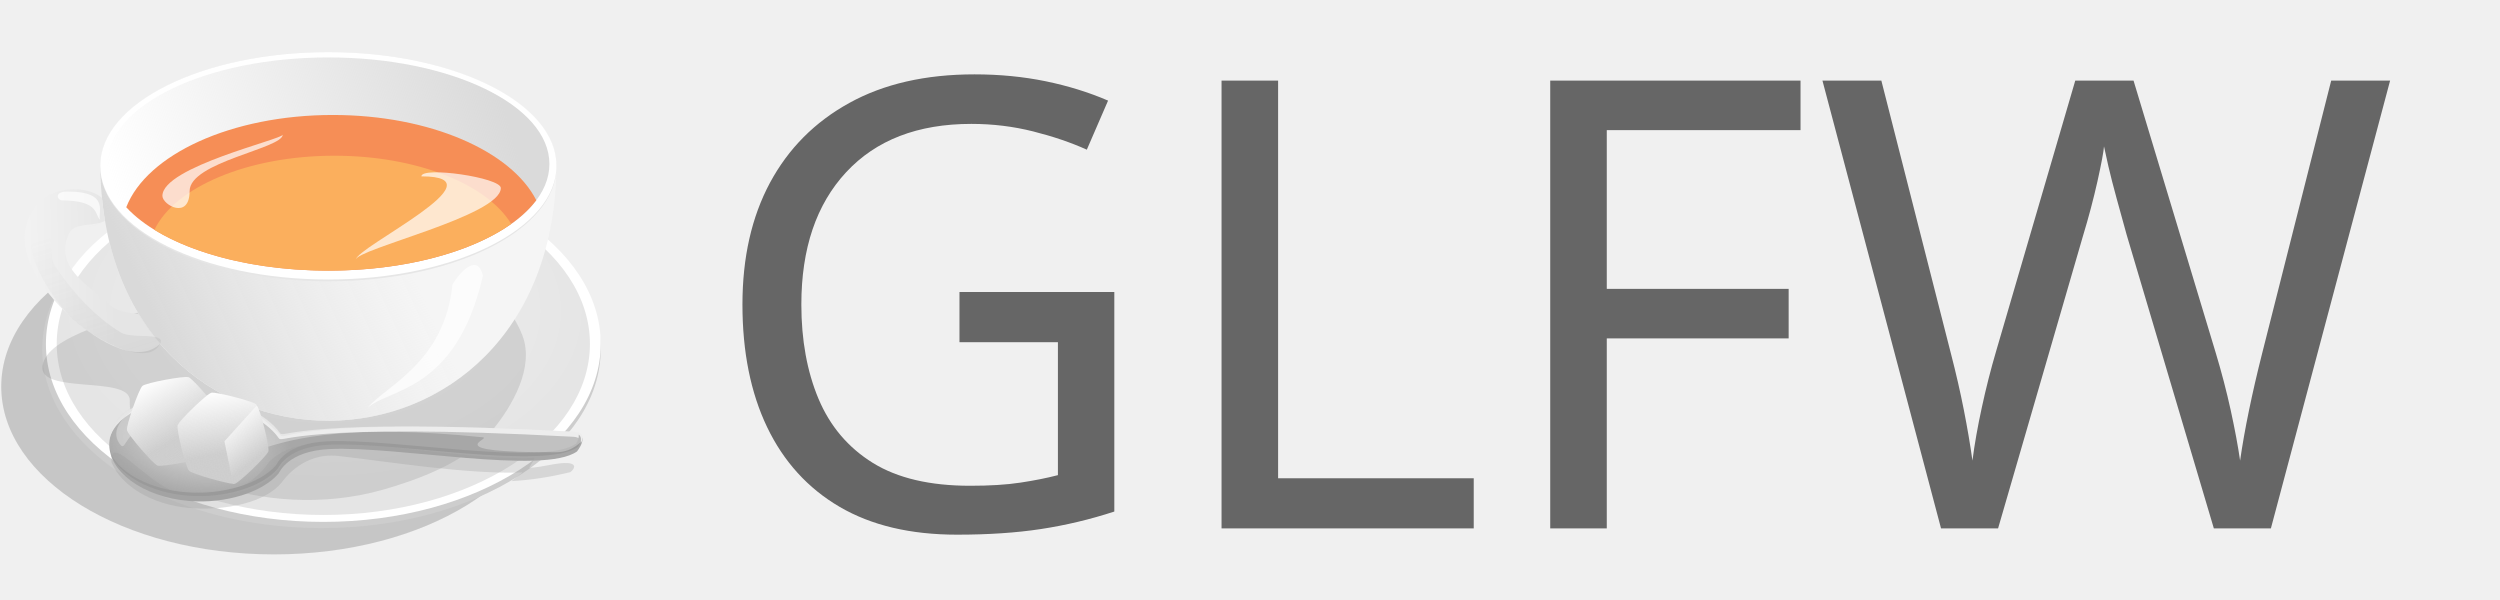
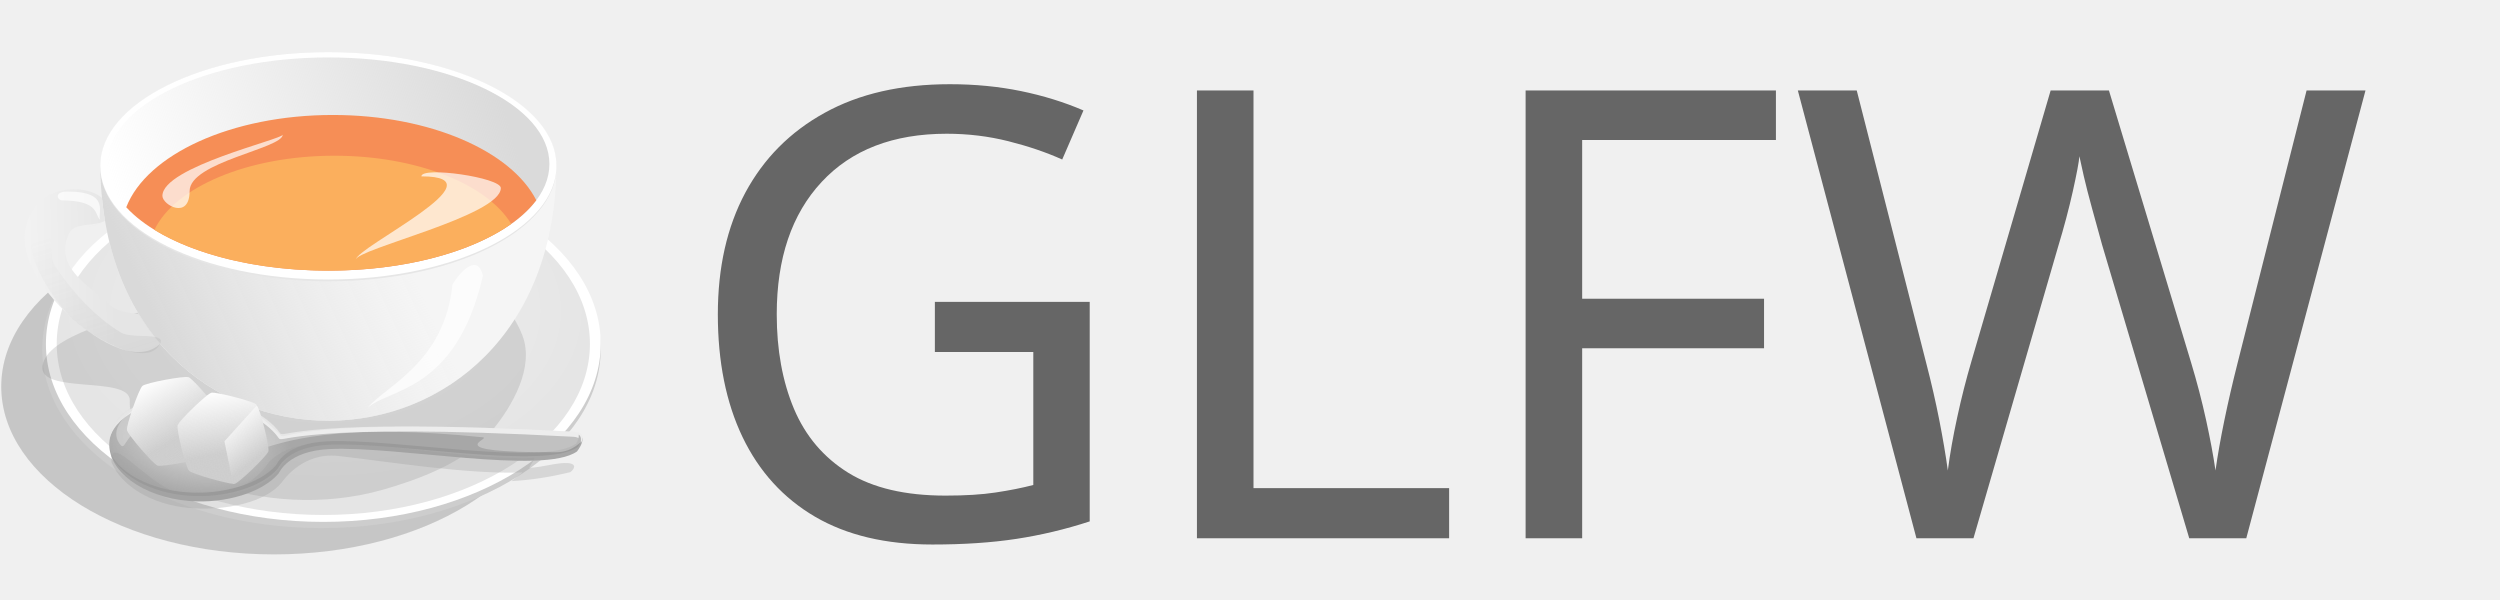
<svg xmlns="http://www.w3.org/2000/svg" xmlns:xlink="http://www.w3.org/1999/xlink" id="svg3332" viewBox="0 0 250 60" version="1.1" width="250" height="60">
  <defs id="defs3334">
    <radialGradient id="radialGradient3219" xlink:href="#linearGradient3776" gradientUnits="userSpaceOnUse" cy="345.96" cx="528.35" gradientTransform="matrix(1,0,0,0.76976,0,92.602)" r="293.95" />
    <linearGradient id="linearGradient3776">
      <stop id="stop3778" style="stop-color:#f2f2f2" offset="0" />
      <stop id="stop3780" style="stop-color:#e5e5e5" offset="1" />
    </linearGradient>
    <linearGradient id="linearGradient3221" y2="344.83" gradientUnits="userSpaceOnUse" x2="643" gradientTransform="matrix(1,0,0,0.90119,-6.0609,57.753)" y1="456.04" x1="371.44">
      <stop id="stop3846" style="stop-color:#d9d9d9" offset="0" />
      <stop id="stop3848" style="stop-color:#e6e6e6;stop-opacity:0" offset="1" />
    </linearGradient>
    <linearGradient id="linearGradient3223" y2="102.34" xlink:href="#linearGradient3836" gradientUnits="userSpaceOnUse" x2="252.83" y1="-3.353" x1="739.61" />
    <linearGradient id="linearGradient3836">
      <stop id="stop3838" style="stop-color:#dadada" offset="0" />
      <stop id="stop3840" style="stop-color:#dadada;stop-opacity:0" offset="1" />
    </linearGradient>
    <linearGradient id="linearGradient3225" y2="311.07" xlink:href="#linearGradient3776" gradientUnits="userSpaceOnUse" x2="284.34" gradientTransform="translate(-6.0609,10.102)" y1="313.09" x1="184.71" />
    <linearGradient id="linearGradient3227" y2="265.45" gradientUnits="userSpaceOnUse" x2="228.63" gradientTransform="translate(-6.0609,10.102)" y1="530.11" x1="309.36">
      <stop id="stop3947" style="stop-color:#737373" offset="0" />
      <stop id="stop3949" style="stop-color:#737373;stop-opacity:0" offset="1" />
    </linearGradient>
    <radialGradient id="radialGradient3229" xlink:href="#linearGradient3836" gradientUnits="userSpaceOnUse" cy="462.48" cx="927.84" gradientTransform="matrix(-0.41163,-0.053069,0.028464,-0.22078,736.01,668.92)" r="269.19" />
    <linearGradient id="linearGradient3231" y2="117.79" xlink:href="#linearGradient5662" gradientUnits="userSpaceOnUse" x2="145.59" y1="252.3" x1="229.49" />
    <linearGradient id="linearGradient5662">
      <stop id="stop5664" style="stop-color:#cdcdcd" offset="0" />
      <stop id="stop5666" style="stop-color:#fdfdfd" offset="1" />
    </linearGradient>
    <pattern id="Polkadots-medwhite" height="10" width="10" patternUnits="userSpaceOnUse" patternTransform="matrix(2.2985 0 0 2.6968 235.98 206.72)">
      <circle id="circle4977" cx="2.567" cy=".81" r=".15" style="fill:white" />
      <circle id="circle4979" cx="3.048" cy="2.33" r=".15" style="fill:white" />
      <circle id="circle4981" cx="4.418" cy="2.415" r=".15" style="fill:white" />
      <circle id="circle4983" cx="1.844" cy="3.029" r=".15" style="fill:white" />
      <circle id="circle4985" cx="6.08" cy="1.363" r=".15" style="fill:white" />
      <circle id="circle4987" cx="5.819" cy="4.413" r=".15" style="fill:white" />
      <circle id="circle4989" cx="4.305" cy="4.048" r=".15" style="fill:white" />
      <circle id="circle4991" cx="5.541" cy="3.045" r=".15" style="fill:white" />
      <circle id="circle4993" cx="4.785" cy="5.527" r=".15" style="fill:white" />
      <circle id="circle4995" cx="2.667" cy="5.184" r=".15" style="fill:white" />
      <circle id="circle4997" cx="7.965" cy="1.448" r=".15" style="fill:white" />
      <circle id="circle4999" cx="7.047" cy="5.049" r=".15" style="fill:white" />
      <circle id="circle5001" cx="4.34" cy=".895" r=".15" style="fill:white" />
      <circle id="circle5003" cx="7.125" cy=".34" r=".15" style="fill:white" />
      <circle id="circle5005" cx="9.553" cy="1.049" r=".15" style="fill:white" />
      <circle id="circle5007" cx="7.006" cy="2.689" r=".15" style="fill:white" />
      <circle id="circle5009" cx="8.909" cy="2.689" r=".15" style="fill:white" />
      <circle id="circle5011" cx="9.315" cy="4.407" r=".15" style="fill:white" />
      <circle id="circle5013" cx="7.82" cy="3.87" r=".15" style="fill:white" />
      <circle id="circle5015" cx="8.27" cy="5.948" r=".15" style="fill:white" />
      <circle id="circle5017" cx="7.973" cy="7.428" r=".15" style="fill:white" />
      <circle id="circle5019" cx="9.342" cy="8.072" r=".15" style="fill:white" />
      <circle id="circle5021" cx="8.206" cy="9.315" r=".15" style="fill:white" />
      <circle id="circle5023" cx="9.682" cy="9.475" r=".15" style="fill:white" />
      <circle id="circle5025" cx="9.688" cy="6.186" r=".15" style="fill:white" />
      <circle id="circle5027" cx="3.379" cy="6.296" r=".15" style="fill:white" />
      <circle id="circle5029" cx="2.871" cy="8.204" r=".15" style="fill:white" />
      <circle id="circle5031" cx="4.59" cy="8.719" r=".15" style="fill:white" />
      <circle id="circle5033" cx="3.181" cy="9.671" r=".15" style="fill:white" />
      <circle id="circle5035" cx="5.734" cy="7.315" r=".15" style="fill:white" />
      <circle id="circle5037" cx="6.707" cy="6.513" r=".15" style="fill:white" />
      <circle id="circle5039" cx="5.73" cy="9.67" r=".15" style="fill:white" />
      <circle id="circle5041" cx="6.535" cy="8.373" r=".15" style="fill:white" />
      <circle id="circle5043" cx="4.37" cy="7.154" r=".15" style="fill:white" />
      <circle id="circle5045" cx=".622" cy="7.25" r=".15" style="fill:white" />
      <circle id="circle5047" cx=".831" cy="5.679" r=".15" style="fill:white" />
      <circle id="circle5049" cx="1.257" cy="8.519" r=".15" style="fill:white" />
      <circle id="circle5051" cx="1.989" cy="6.877" r=".15" style="fill:white" />
      <circle id="circle5053" cx=".374" cy="3.181" r=".15" style="fill:white" />
      <circle id="circle5055" cx="1.166" cy="1.664" r=".15" style="fill:white" />
      <circle id="circle5057" cx="1.151" cy=".093" r=".15" style="fill:white" />
      <circle id="circle5059" cx="1.151" cy="10.093" r=".15" style="fill:white" />
      <circle id="circle5061" cx="1.302" cy="4.451" r=".15" style="fill:white" />
      <circle id="circle5063" cx="3.047" cy="3.763" r=".15" style="fill:white" />
    </pattern>
    <linearGradient id="linearGradient3233" y2="468.77" xlink:href="#linearGradient5662" gradientUnits="userSpaceOnUse" x2="344.77" y1="536.95" x1="356.08" />
    <linearGradient id="linearGradient3235" y2="496.35" xlink:href="#linearGradient5662" gradientUnits="userSpaceOnUse" x2="400.6" y1="538.28" x1="434.3" />
  </defs>
  <g id="layer1" transform="translate(-32.322,-793.31)">
    <g id="g3183" transform="matrix(0.08788345,0,0,0.08768089,19.4419,792.2164)">
      <g id="g3116">
        <ellipse id="path3790" style="opacity:0.3;fill:#666666;fill-rule:evenodd" transform="matrix(1.0412,0,0,0.84593,-89.696,113.14)" cx="526.289" cy="402.198" rx="298.041" ry="226.274" />
        <ellipse id="path3788" style="fill:#cdcdcd;fill-rule:evenodd" transform="matrix(1.081,0,0,0.90091,-56.566,48.557)" cx="526.289" cy="402.198" rx="293.954" ry="226.274" />
        <ellipse id="path3001" style="fill:#ffffff;fill-rule:evenodd" transform="matrix(1.0738,0,0,0.89698,-50.673,43.97)" cx="526.289" cy="402.198" rx="293.954" ry="226.274" />
        <ellipse id="path3006" style="fill:url(#radialGradient3219);fill-rule:evenodd" transform="matrix(1.032,0,0,0.86206,-28.672,58.016)" cx="526.289" cy="402.198" rx="293.954" ry="226.274" />
      </g>
      <g id="g3122">
        <path id="path3881" style="opacity:0.2;fill:#737373;fill-rule:evenodd" d="m 194.87,429.84 c -4.741,32.968 100.65,10.463 99.379,39.675 -3.314,76.334 151.95,140.53 288.51,101.34 37.647,-10.803 92.778,-30.303 122.53,-65.87 24.664,-29.483 49.341,-73.638 35.809,-109.62 -21.865,-58.133 -88.846,-88.372 -160.24,-95.084 -72.567,-6.823 -166.94,29.148 -246.06,58.199 -49.149,18.047 -134.89,36.326 -139.93,71.353 z" />
        <path id="path3852" d="m 779.8,197.54 c 0,78.62 -519.19,78.62 -519.19,0 0,393.1 519.19,393.1 519.19,0 z" style="fill:#f5f5f5;fill-rule:evenodd" />
        <path id="path3807" style="fill:url(#linearGradient3221);fill-rule:evenodd" d="m 779.8,197.54 c 0,78.62 -519.19,78.62 -519.19,0 0,393.1 519.19,393.1 519.19,0 z" />
        <ellipse id="path3860" style="fill:#e6e6e6;fill-rule:evenodd" transform="matrix(0.95533,0,0,0.74777,23.211,145.82)" cx="520.229" cy="75.919" rx="271.731" ry="174.756" />
        <ellipse id="path3799" style="fill:#ffffff;fill-rule:evenodd" transform="matrix(0.95533,0,0,0.74198,23.211,145.25)" cx="520.229" cy="75.919" rx="271.731" ry="174.756" />
        <ellipse id="path3834" style="fill:url(#linearGradient3223);fill-rule:evenodd" transform="matrix(0.92559,0,0,0.69574,38.683,146.74)" cx="520.229" cy="75.919" rx="271.731" ry="174.756" />
        <path id="path3869" style="fill:#f68e56;fill-rule:evenodd" d="m 525.28,143.6 c -115.41,0 -211.81,45.096 -235.06,105.25 39.116,42.594 127.35,72.281 229.97,72.281 108.89,0 201.6,-33.449 236.59,-80.25 C 728.419,184.76 635.53,143.6 525.28,143.6 Z" />
        <path id="path3874" style="fill:#fbaf5d;fill-rule:evenodd" d="m 527.1,190.07 c -98.749,0 -181.66,35.954 -204.81,84.531 46.04,28.34 117.57,46.531 197.91,46.531 86.513,0 162.81,-21.13 208.06,-53.281 C 700.935,222.735 621.21,190.07 527.1,190.07 Z" />
        <path id="path3909" style="fill:url(#linearGradient3225);fill-rule:evenodd" d="m 230.81,228.35 c -15.275,0.065 -31.46,5.34 -41.312,16.75 -38.551,44.647 6.601,99.822 35.719,127.28 23.476,22.139 75.081,59.054 103.56,32.188 -8.799,-10.355 -16.919,-21.625 -24.281,-33.812 -12.872,-1.695 -25.863,-3.748 -32.281,-9.969 -21.93,-21.254 -65.944,-43.068 -46.969,-82.312 6.399,-13.235 31.239,-7.114 40.75,-14.406 -1.422,-8.394 -2.537,-17.018 -3.406,-25.875 -7.333,-6.45 -19.248,-9.897 -31.781,-9.844 z" />
        <path id="path3920" style="opacity:0.2;fill:url(#linearGradient3227);fill-rule:evenodd" d="m 249.5,242.95 c -13.703,0.046 -29.559,6.782 -28.281,17.375 1.794,14.871 34.502,14.645 44.781,3.75 -0.994,-5.868 -1.837,-11.843 -2.562,-17.938 -3.554,-2.191 -8.575,-3.205 -13.938,-3.188 z m -52.594,28.656 c -0.587,0.044 -1.219,0.161 -1.906,0.375 -33.373,10.378 5.996,75.213 30.219,100.41 22.837,23.752 88.601,61.54 103.57,32.188 7.11,-13.941 -31.221,-4.952 -44.498,-12.827 -30.643,-18.174 -57.927,-49.7 -75.228,-75.923 -8.057,-12.211 -0.218,-45.107 -12.156,-44.219 z" />
      </g>
      <g id="g3134">
        <path id="path3040" style="fill:#a7a7a7;fill-rule:evenodd" d="m 832.21,527.18 c -35.326,27.075 -205.25,9.359 -281.01,18.342 -47.086,5.583 -54.233,27.723 -55.465,29.276 -16.3,20.551 -57.534,35.496 -98.749,35.496 -53,0 -95.964,-23.97 -95.964,-53.538 0,-29.568 42.965,-53.538 95.964,-53.538 39.836,0 79.691,13.121 97.031,32.195 4.505,4.956 20.593,-18.467 333.53,-26.281 18.699,-0.467 4.661,18.049 4.661,18.049 z" transform="matrix(0.99663,0.081982,-0.091263,1.1095,21.843,-125.81)" />
        <path id="path3045" d="m 803.14,523.29 c -37.678,27.142 -205.41,-6.444 -281.74,-2.688 -47.437,2.334 -56.581,26.312 -57.95,27.934 -18.121,21.464 -60.58,34.665 -101.66,31.286 -52.821,-4.345 -93.454,-34.461 -90.755,-67.266 2.699,-32.805 47.706,-55.876 100.53,-51.531 39.702,3.266 78.225,21.091 93.766,43.674 4.038,5.868 22.209,-18.8 334.81,-1.814 18.679,1.015 2.998,20.406 2.998,20.406 z" style="fill:url(#radialGradient3229);fill-rule:evenodd" />
        <path id="path3047" style="fill:#e6e6e6;fill-rule:evenodd" d="m 356.94,462.5 c -44.671,0.56 -80.886,20.843 -85.531,49 9.238,-28.038 50.775,-46.696 98.75,-42.75 39.702,3.266 78.209,21.073 93.75,43.656 4.038,5.868 22.214,-18.798 334.81,-1.812 7.005,0.381 9.177,3.349 9.156,6.906 2.404,-5.52 2.912,-12.047 -7.719,-12.625 -312.6,-16.986 -330.77,7.68 -334.81,1.812 -15.541,-22.583 -54.079,-40.39 -93.781,-43.656 -4.952,-0.407 -9.839,-0.591 -14.625,-0.531 z" />
        <path id="path3053" style="fill:#9a9a9a;fill-rule:evenodd" d="m 805.07,508.06 c 0.485,5.899 -3.096,10.383 -3.096,10.383 -37.88,26.627 -206.52,-6.32 -283.26,-2.636 -47.691,2.29 -56.87,25.816 -58.247,27.407 -18.217,21.057 -60.904,34.002 -102.2,30.687 -39.991,-3.21 -73.048,-20.735 -85.768,-42.95 10.911,24.047 45.462,43.477 87.779,46.874 41.295,3.315 83.982,-9.631 102.2,-30.687 1.377,-1.591 10.556,-25.117 58.247,-27.407 76.73,-3.684 245.38,29.263 283.26,2.636 0,0 7.429,-9.105 1.085,-14.307 z" />
      </g>
      <g id="g3140">
        <path id="path6152" d="m 356.94,462.5 c -44.671,0.56 -92.623,31.834 -73.929,56.612 6.389,8.468 4.502,-8.998 25.542,-18.984 28.466,-13.51 68.799,-9.85 75.892,0.051 55.335,77.238 10.818,-19.824 311.14,10.993 12.35,1.267 -54.544,17.52 83.434,17.099 21.026,-0.064 28.874,-14.329 28.854,-10.771 2.404,-5.52 2.912,-12.047 -7.719,-12.625 -312.58,-16.99 -328.44,9.29 -333.79,4.58 -57.34,-56.29 -67.53,-44.59 -109.41,-46.96 z" style="opacity:0.3;fill:#ffffff;fill-rule:evenodd" />
        <path id="path6154" d="m 793.35,540.63 c -13.464,-0.925 -27.239,4.568 -44.836,5.416 0,0 7.437,-11.452 6.074,-11.386 -67.537,3.276 -185.38,-19.816 -245.03,-16.649 -47.781,2.537 -59.503,25.063 -60.882,26.826 -18.252,23.327 -47.887,36.152 -89.26,32.48 -40.066,-3.556 -89.348,-76.004 -85.93,-37.478 10.932,26.639 45.548,48.164 87.945,51.927 41.373,3.672 87.676,-6.123 105.93,-29.45 1.379,-1.763 23.708,-34.391 63.913,-29.856 54.506,6.148 147.17,21.274 209.67,18.794 1.187,-0.047 -13.294,10.001 -12.129,9.941 23.582,-1.214 48.069,-5.612 66.547,-10.157 2.389,-1.486 9.739,-8.967 -2.014,-10.408 z" style="opacity:0.3;fill:#9a9a9a;fill-rule:evenodd" />
        <path id="path6158" style="opacity:0.7;fill:#ffffff" d="m 661.41,336.91 c 9.626,-15.894 28.791,-35.33 34.64,-9.966 -30.507,133.48 -108.06,128.41 -131.29,150.87 19.823,-25.037 87.704,-51.115 96.647,-140.91 z" />
        <path id="path6160" d="m 217.37,241.01 c -5.695,-0.04 -9.787,-9.922 5.449,-10.019 51.552,-0.328 33.407,26.376 37.925,32.303 -6.895,-4.764 0.426,-21.979 -43.373,-22.284 z" style="opacity:0.7;fill:#ffffff" />
        <path id="path6162" d="m 362.31,230.36 c 0,33.138 -30.95,15.976 -30.95,5.498 0,-33.067 136.91,-64.483 136.91,-69.814 0,15.807 -105.96,31.178 -105.96,64.316 z" style="opacity:0.7;fill:#ffffff" />
        <path id="path6164" style="opacity:0.7;fill:#ffffff" d="m 626.03,213.61 c 0,-11.766 90.405,1.368 90.405,13.298 0,31.749 -165.03,69.686 -165.03,81.828 0,-14.215 169.81,-95.126 74.62,-95.126 z" />
      </g>
      <g id="g3148">
        <path id="path3855" style="fill:url(#linearGradient3231);fill-rule:evenodd" d="m 317.188,287.041 c -8.889,8.283 -106.782,30.845 -118.4,27.288 -11.618,-3.557 -80.104,-77.053 -82.833,-88.893 -2.729,-11.84 26.678,-107.899 35.568,-116.182 8.889,-8.283 106.782,-30.845 118.4,-27.288 11.618,3.557 80.104,77.053 82.833,88.893 2.729,11.84 -26.678,107.899 -35.568,116.182 z" transform="matrix(0.43912,0.017392,-0.017392,0.43912,244.01,401.98)" />
        <path id="path5562" style="fill:url(#Polkadots-medwhite);fill-rule:evenodd" transform="matrix(0.43912,0.017392,-0.017392,0.43912,244.01,401.98)" d="m 317.188,287.041 c -8.889,8.283 -106.782,30.845 -118.4,27.288 -11.618,-3.557 -80.104,-77.053 -82.833,-88.893 -2.729,-11.84 26.678,-107.899 35.568,-116.182 8.889,-8.283 106.782,-30.845 118.4,-27.288 11.618,3.557 80.104,77.053 82.833,88.893 2.729,11.84 -26.678,107.899 -35.568,116.182 z" />
        <path id="path3857" style="fill:url(#linearGradient3233);fill-rule:evenodd" d="m 387.61,460.33 c -0.232,0.015 -0.401,0.053 -0.562,0.094 -5.18,1.296 -36.939,31.991 -38.406,37.125 -1.467,5.134 9.256,47.975 12.969,51.812 3.419,3.534 41.57,14.46 51.332,15.098 l -9.087,-48.499 35.365,-38.891 -1.198,-3.624 c -6.79,-4.237 -43.58,-13.554 -50.411,-13.115 z" />
        <path id="path3891" style="fill:url(#linearGradient3235);fill-rule:evenodd" d="m 438.16,474.76 0.188,0.594 -36.375,40.406 9.719,48.625 c 0.838,0.055 1.496,0.04 1.906,-0.062 5.18,-1.296 36.908,-31.991 38.375,-37.125 1.467,-5.134 -9.256,-47.943 -12.969,-51.781 -0.185,-0.192 -0.475,-0.426 -0.844,-0.656 z" />
        <path id="path3853" style="fill:url(#Polkadots-medwhite);fill-rule:evenodd" transform="matrix(0.37641,-0.22682,0.22682,0.37641,266.83,490.31)" d="m 317.188,287.041 c -8.889,8.283 -106.782,30.845 -118.4,27.288 -11.618,-3.557 -80.104,-77.053 -82.833,-88.893 -2.729,-11.84 26.678,-107.899 35.568,-116.182 8.889,-8.283 106.782,-30.845 118.4,-27.288 11.618,3.557 80.104,77.053 82.833,88.893 2.729,11.84 -26.678,107.899 -35.568,116.182 z" />
      </g>
    </g>
-     <text xml:space="preserve" style="font-style:normal;font-weight:normal;font-size:62.72px;line-height:125%;font-family:sans-serif;letter-spacing:0px;word-spacing:0px;fill:#666666;fill-opacity:1;stroke:none;stroke-width:1px;stroke-linecap:butt;stroke-linejoin:miter;stroke-opacity:1" x="102.737" y="846.155" id="text3451">
-       <tspan x="102.737" y="846.155" id="tspan3455">GLFW</tspan>
+     <text xml:space="preserve" style="font-style:normal;font-weight:normal;font-size:62.72px;line-height:125%;font-family:sans-serif;letter-spacing:0px;word-spacing:0px;fill:#666666;fill-opacity:1;stroke:none;stroke-width:1px;stroke-linecap:butt;stroke-linejoin:miter;stroke-opacity:1" x="100.277" y="847.139" id="text3451">
+       <tspan x="100.277" y="847.139" id="tspan3455">GLFW</tspan>
    </text>
  </g>
</svg>
